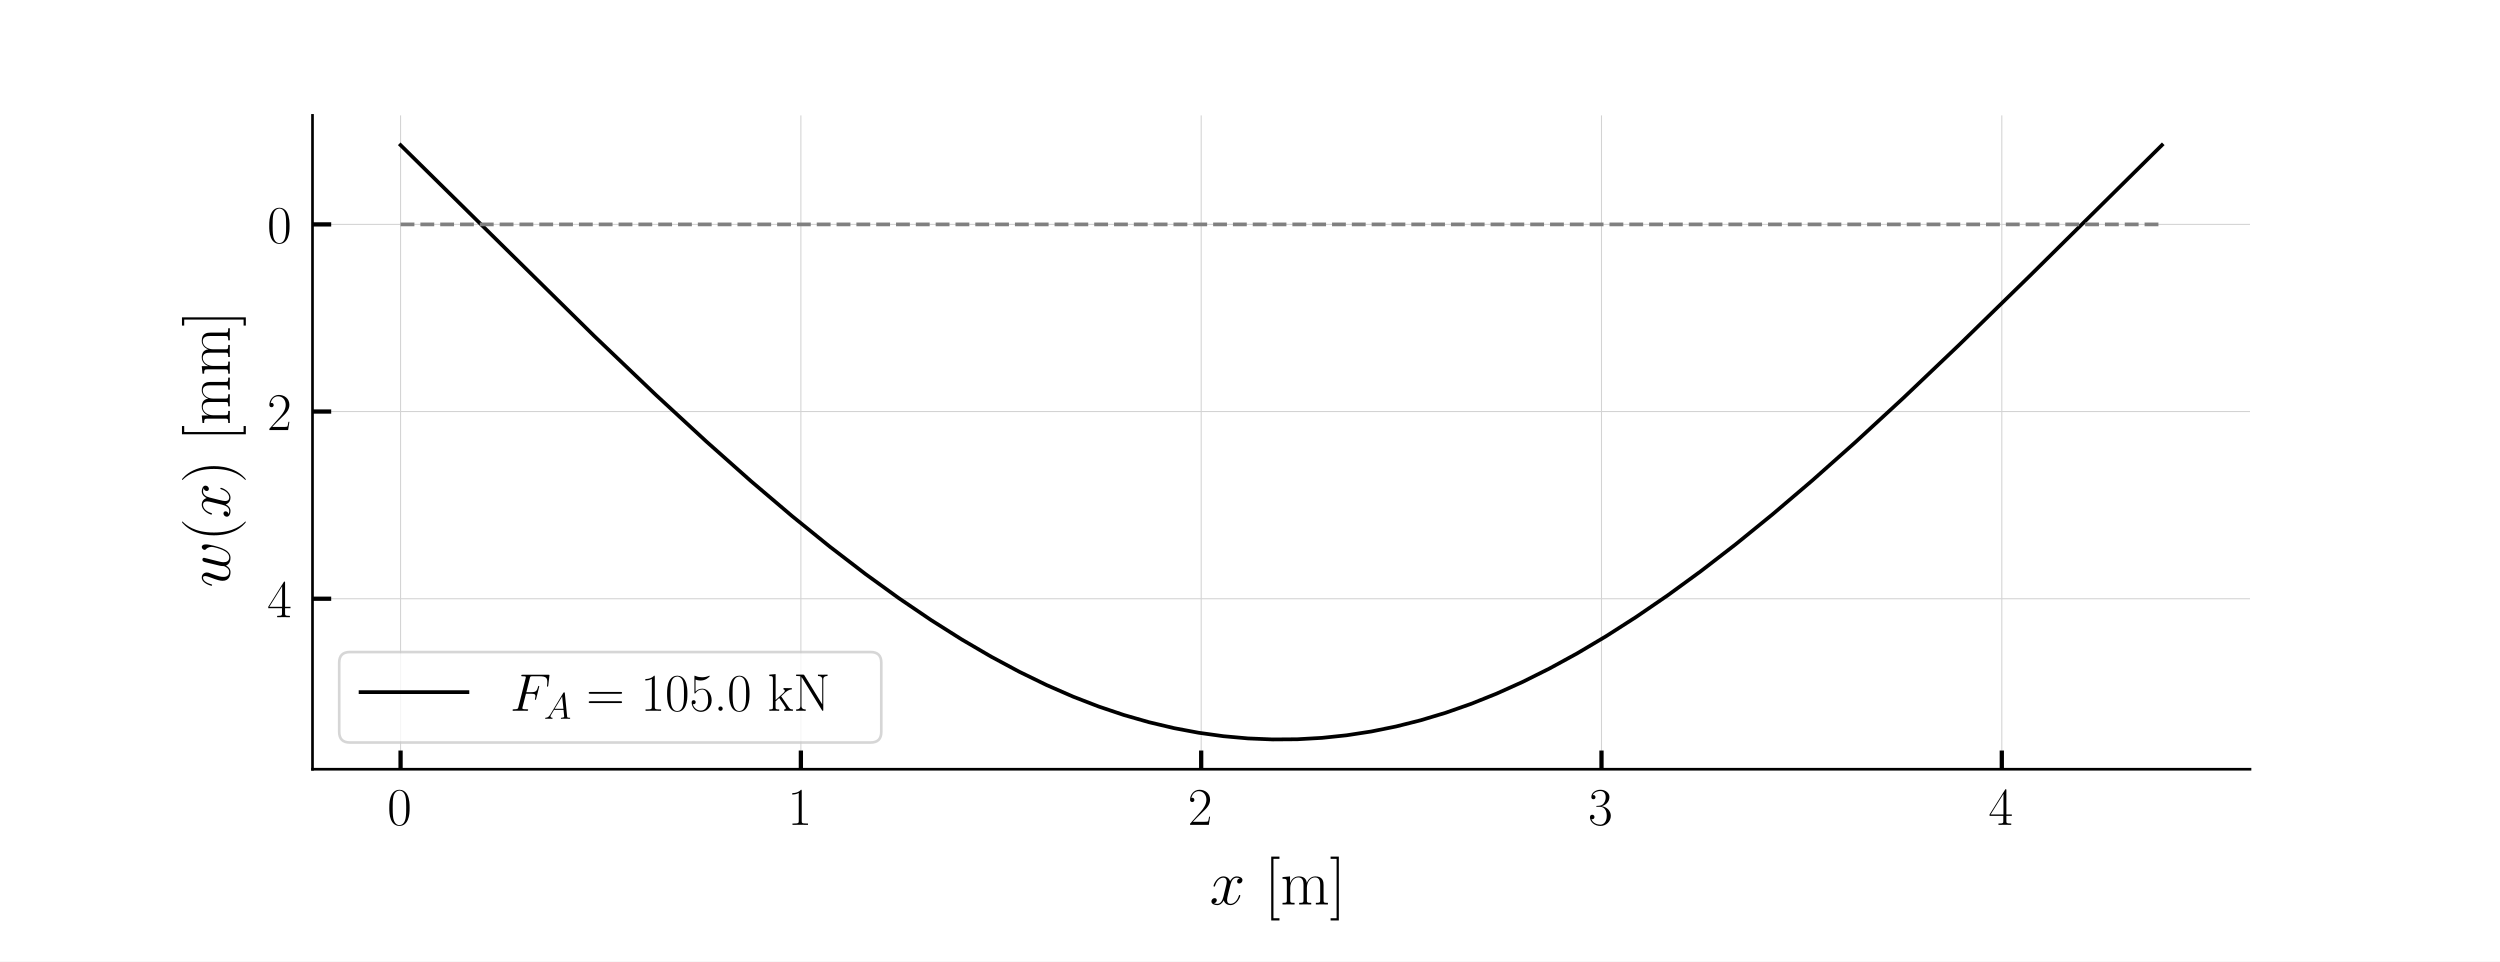
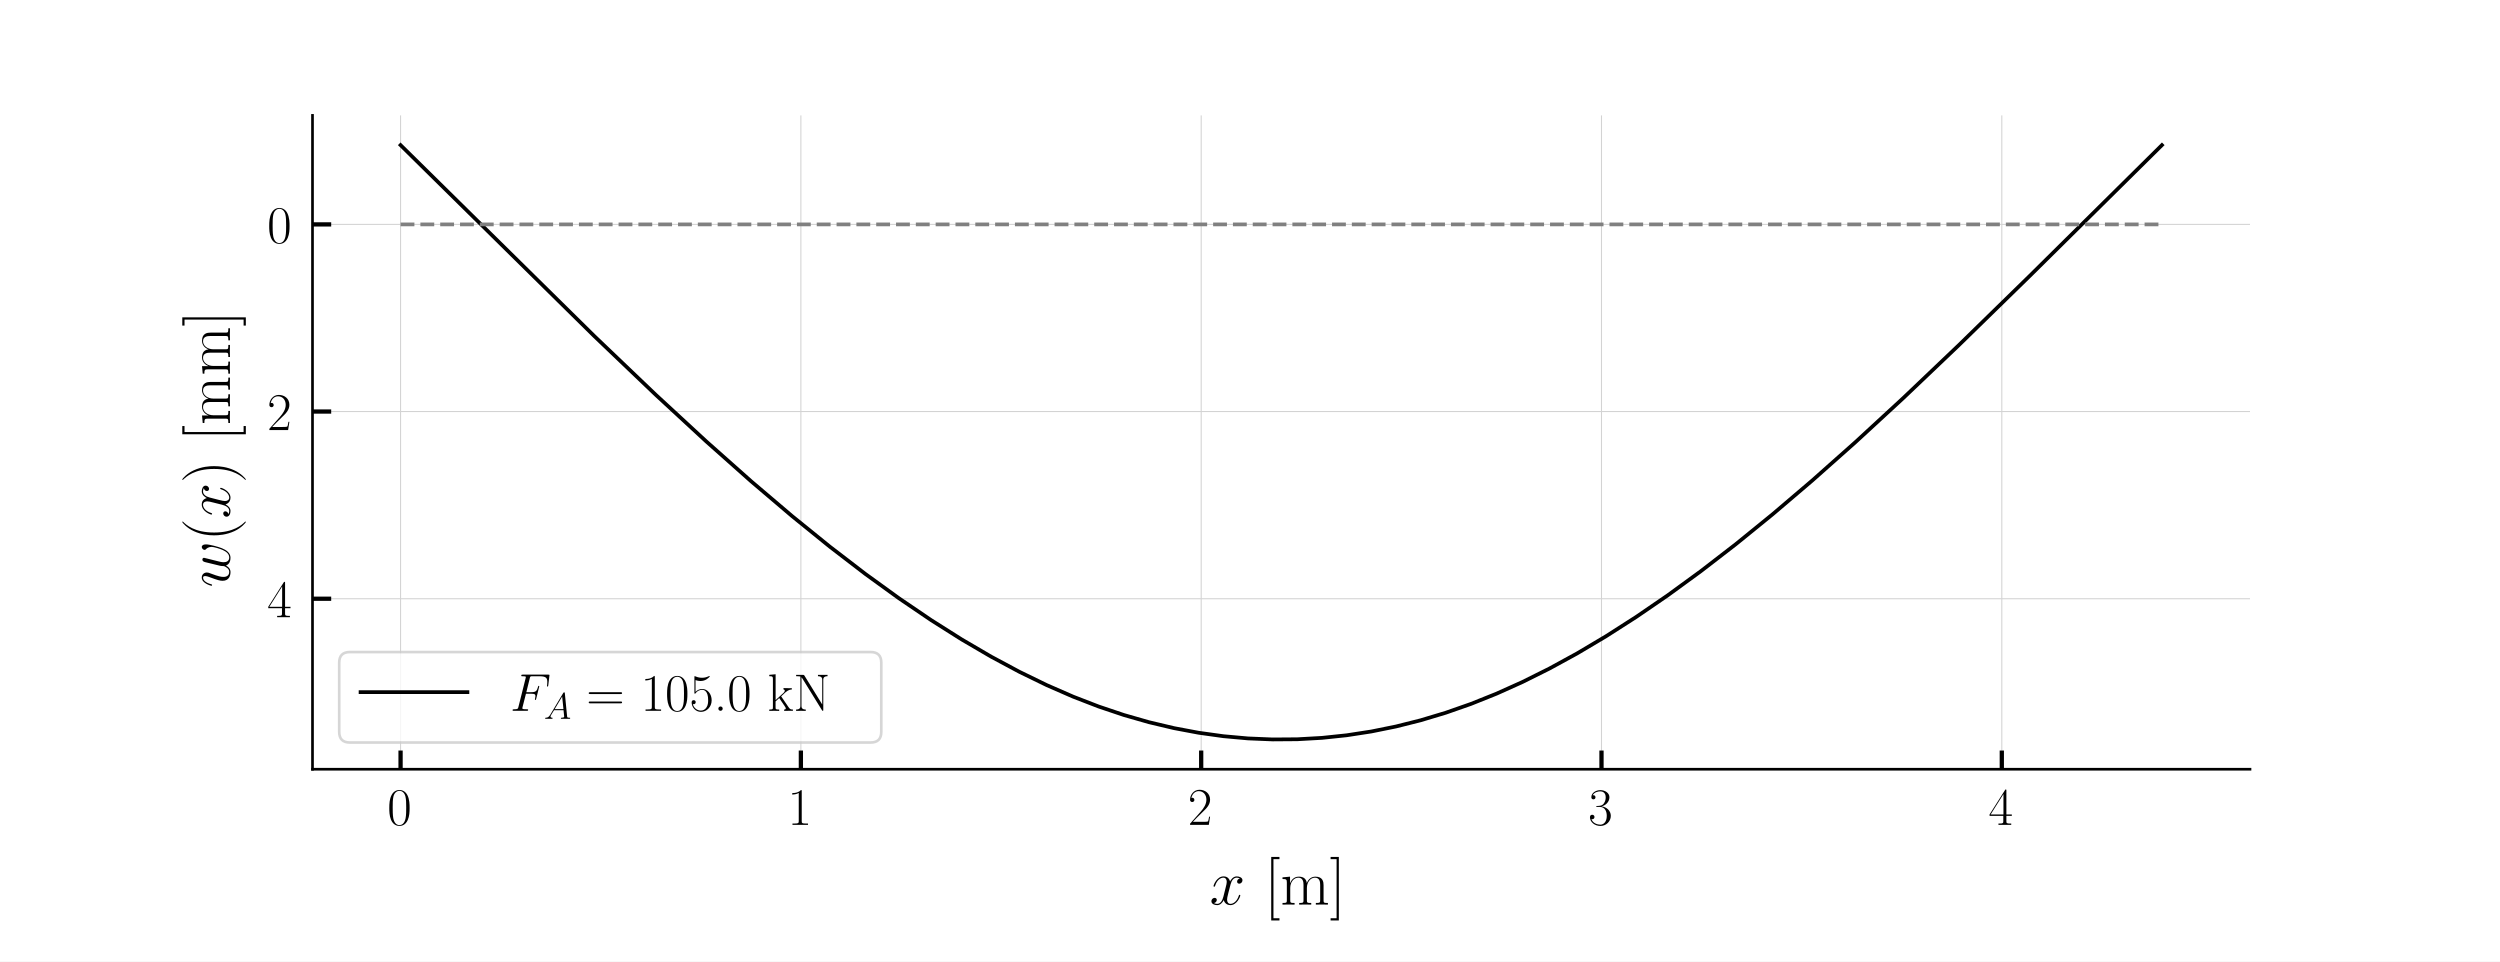
<svg xmlns="http://www.w3.org/2000/svg" xmlns:xlink="http://www.w3.org/1999/xlink" width="468pt" height="180pt" viewBox="0 0 468 180" version="1.1">
  <defs>
    <style type="text/css">*{stroke-linejoin: round; stroke-linecap: butt}</style>
  </defs>
  <g id="figure_1">
    <g id="patch_1">
      <path d="M 0 180  L 468 180  L 468 0  L 0 0  z " style="fill: #ffffff" />
    </g>
    <g id="axes_1">
      <g id="patch_2">
        <path d="M 58.5 144  L 421.2 144  L 421.2 21.6  L 58.5 21.6  z " style="fill: #ffffff" />
      </g>
      <g id="matplotlib.axis_1">
        <g id="xtick_1">
          <g id="line2d_1">
-             <path d="M 74.986 144  L 74.986 21.6  " clip-path="url(#pdda56f0869)" style="fill: none; stroke: #d3d3d3; stroke-width: 0.2; stroke-linecap: square" />
+             <path d="M 74.986 144  L 74.986 21.6  " clip-path="url(#p6f127639c9)" style="fill: none; stroke: #d3d3d3; stroke-width: 0.2; stroke-linecap: square" />
          </g>
          <g id="line2d_2">
            <defs>
-               <path id="m2e95ad4bac" d="M 0 0  L 0 -3.5  " style="stroke: #000000; stroke-width: 0.8" />
-             </defs>
-             <g>
-               <use xlink:href="#m2e95ad4bac" x="74.986" y="144" style="stroke: #000000; stroke-width: 0.8" />
+               <path id="m2829075658" d="M 0 0  L 0 -3.5  " style="stroke: #000000; stroke-width: 0.8" />
+             </defs>
+             <g>
+               <use xlink:href="#m2829075658" x="74.986" y="144" style="stroke: #000000; stroke-width: 0.8" />
            </g>
          </g>
          <g id="text_1">
            <g transform="translate(72.4957 154.4185) scale(0.1 -0.1)">
              <defs>
-                 <path id="CMR17-30" d="M 2688 2038  C 2688 2430 2682 3099 2413 3613  C 2176 4063 1798 4224 1466 4224  C 1158 4224 768 4082 525 3620  C 269 3137 243 2539 243 2038  C 243 1671 250 1112 448 623  C 723 -39 1216 -128 1466 -128  C 1760 -128 2208 -7 2470 604  C 2662 1048 2688 1568 2688 2038  z M 1466 -26  C 1056 -26 813 328 723 816  C 653 1196 653 1749 653 2109  C 653 2604 653 3015 736 3407  C 858 3954 1216 4121 1466 4121  C 1728 4121 2067 3947 2189 3420  C 2272 3054 2278 2623 2278 2109  C 2278 1691 2278 1176 2202 797  C 2067 96 1690 -26 1466 -26  z " transform="scale(0.015625)" />
+                 <path id="CMR17-30" d="M 2688 2025  C 2688 2416 2682 3080 2413 3591  C 2176 4039 1798 4198 1466 4198  C 1158 4198 768 4058 525 3597  C 269 3118 243 2524 243 2025  C 243 1661 250 1106 448 619  C 723 -39 1216 -128 1466 -128  C 1760 -128 2208 -7 2470 600  C 2662 1042 2688 1559 2688 2025  z M 1466 -26  C 1056 -26 813 325 723 812  C 653 1188 653 1738 653 2096  C 653 2588 653 2997 736 3387  C 858 3929 1216 4096 1466 4096  C 1728 4096 2067 3923 2189 3400  C 2272 3036 2278 2607 2278 2096  C 2278 1680 2278 1169 2202 792  C 2067 95 1690 -26 1466 -26  z " transform="scale(0.015625)" />
              </defs>
              <use xlink:href="#CMR17-30" transform="scale(0.996264)" />
            </g>
          </g>
        </g>
        <g id="xtick_2">
          <g id="line2d_3">
-             <path d="M 149.924 144  L 149.924 21.6  " clip-path="url(#pdda56f0869)" style="fill: none; stroke: #d3d3d3; stroke-width: 0.2; stroke-linecap: square" />
+             <path d="M 149.924 144  L 149.924 21.6  " clip-path="url(#p6f127639c9)" style="fill: none; stroke: #d3d3d3; stroke-width: 0.2; stroke-linecap: square" />
          </g>
          <g id="line2d_4">
            <g>
-               <use xlink:href="#m2e95ad4bac" x="149.924" y="144" style="stroke: #000000; stroke-width: 0.8" />
+               <use xlink:href="#m2829075658" x="149.924" y="144" style="stroke: #000000; stroke-width: 0.8" />
            </g>
          </g>
          <g id="text_2">
            <g transform="translate(147.4337 154.4185) scale(0.1 -0.1)">
              <defs>
-                 <path id="CMR17-31" d="M 1702 4083  C 1702 4217 1696 4224 1606 4224  C 1357 3927 979 3833 621 3820  C 602 3820 570 3820 563 3808  C 557 3795 557 3782 557 3648  C 755 3648 1088 3686 1344 3839  L 1344 467  C 1344 243 1331 166 781 166  L 589 166  L 589 0  C 896 6 1216 12 1523 12  C 1830 12 2150 6 2458 0  L 2458 166  L 2266 166  C 1715 166 1702 236 1702 467  L 1702 4083  z " transform="scale(0.015625)" />
+                 <path id="CMR17-31" d="M 1702 4058  C 1702 4192 1696 4192 1606 4192  C 1357 3916 979 3827 621 3827  C 602 3827 570 3827 563 3808  C 557 3795 557 3782 557 3648  C 755 3648 1088 3686 1344 3839  L 1344 461  C 1344 236 1331 160 781 160  L 589 160  L 589 0  C 896 0 1216 0 1523 0  C 1830 0 2150 0 2458 0  L 2458 160  L 2266 160  C 1715 160 1702 230 1702 458  L 1702 4058  z " transform="scale(0.015625)" />
              </defs>
              <use xlink:href="#CMR17-31" transform="scale(0.996264)" />
            </g>
          </g>
        </g>
        <g id="xtick_3">
          <g id="line2d_5">
-             <path d="M 224.862 144  L 224.862 21.6  " clip-path="url(#pdda56f0869)" style="fill: none; stroke: #d3d3d3; stroke-width: 0.2; stroke-linecap: square" />
+             <path d="M 224.862 144  L 224.862 21.6  " clip-path="url(#p6f127639c9)" style="fill: none; stroke: #d3d3d3; stroke-width: 0.2; stroke-linecap: square" />
          </g>
          <g id="line2d_6">
            <g>
-               <use xlink:href="#m2e95ad4bac" x="224.862" y="144" style="stroke: #000000; stroke-width: 0.8" />
+               <use xlink:href="#m2829075658" x="224.862" y="144" style="stroke: #000000; stroke-width: 0.8" />
            </g>
          </g>
          <g id="text_3">
            <g transform="translate(222.3717 154.4185) scale(0.1 -0.1)">
              <defs>
-                 <path id="CMR17-32" d="M 2669 990  L 2554 990  C 2490 537 2438 460 2413 422  C 2381 371 1920 371 1830 371  L 602 371  C 832 620 1280 1073 1824 1596  C 2214 1966 2669 2400 2669 3033  C 2669 3788 2067 4224 1395 4224  C 691 4224 262 3603 262 3027  C 262 2777 448 2745 525 2745  C 589 2745 781 2783 781 3007  C 781 3206 614 3264 525 3264  C 486 3264 448 3257 422 3244  C 544 3788 915 4057 1306 4057  C 1862 4057 2227 3616 2227 3033  C 2227 2477 1901 1998 1536 1583  L 262 147  L 262 0  L 2515 0  L 2669 990  z " transform="scale(0.015625)" />
+                 <path id="CMR17-32" d="M 2669 989  L 2554 989  C 2490 536 2438 459 2413 420  C 2381 369 1920 369 1830 369  L 602 369  C 832 619 1280 1072 1824 1597  C 2214 1967 2669 2402 2669 3035  C 2669 3790 2067 4224 1395 4224  C 691 4224 262 3604 262 3030  C 262 2780 448 2748 525 2748  C 589 2748 781 2787 781 3010  C 781 3207 614 3264 525 3264  C 486 3264 448 3258 422 3245  C 544 3790 915 4058 1306 4058  C 1862 4058 2227 3617 2227 3035  C 2227 2479 1901 2000 1536 1584  L 262 146  L 262 0  L 2515 0  L 2669 989  z " transform="scale(0.015625)" />
              </defs>
              <use xlink:href="#CMR17-32" transform="scale(0.996264)" />
            </g>
          </g>
        </g>
        <g id="xtick_4">
          <g id="line2d_7">
-             <path d="M 299.8 144  L 299.8 21.6  " clip-path="url(#pdda56f0869)" style="fill: none; stroke: #d3d3d3; stroke-width: 0.2; stroke-linecap: square" />
+             <path d="M 299.8 144  L 299.8 21.6  " clip-path="url(#p6f127639c9)" style="fill: none; stroke: #d3d3d3; stroke-width: 0.2; stroke-linecap: square" />
          </g>
          <g id="line2d_8">
            <g>
-               <use xlink:href="#m2e95ad4bac" x="299.8" y="144" style="stroke: #000000; stroke-width: 0.8" />
+               <use xlink:href="#m2829075658" x="299.8" y="144" style="stroke: #000000; stroke-width: 0.8" />
            </g>
          </g>
          <g id="text_4">
            <g transform="translate(297.3097 154.4185) scale(0.1 -0.1)">
              <defs>
-                 <path id="CMR17-33" d="M 1414 2176  C 1984 2176 2234 1673 2234 1094  C 2234 322 1824 25 1453 25  C 1114 25 563 193 390 691  C 422 678 454 678 486 678  C 640 678 755 780 755 947  C 755 1132 614 1216 486 1216  C 378 1216 211 1164 211 927  C 211 335 787 -128 1466 -128  C 2176 -128 2720 432 2720 1087  C 2720 1718 2208 2176 1600 2246  C 2086 2347 2554 2776 2554 3353  C 2554 3856 2048 4224 1472 4224  C 890 4224 378 3862 378 3347  C 378 3123 544 3084 627 3084  C 762 3084 877 3167 877 3334  C 877 3500 762 3584 627 3584  C 602 3584 570 3584 544 3571  C 730 3999 1235 4076 1459 4076  C 1683 4076 2106 3966 2106 3347  C 2106 3167 2080 2851 1862 2574  C 1670 2329 1453 2316 1242 2297  C 1210 2297 1062 2284 1037 2284  C 992 2278 966 2272 966 2227  C 966 2182 973 2176 1101 2176  L 1414 2176  z " transform="scale(0.015625)" />
+                 <path id="CMR17-33" d="M 1414 2157  C 1984 2157 2234 1662 2234 1090  C 2234 320 1824 25 1453 25  C 1114 25 563 194 390 693  C 422 680 454 680 486 680  C 640 680 755 782 755 948  C 755 1133 614 1216 486 1216  C 378 1216 211 1165 211 926  C 211 335 787 -128 1466 -128  C 2176 -128 2720 430 2720 1085  C 2720 1707 2208 2157 1600 2227  C 2086 2328 2554 2756 2554 3329  C 2554 3820 2048 4179 1472 4179  C 890 4179 378 3829 378 3329  C 378 3110 544 3072 627 3072  C 762 3072 877 3155 877 3321  C 877 3486 762 3569 627 3569  C 602 3569 570 3569 544 3557  C 730 3959 1235 4032 1459 4032  C 1683 4032 2106 3925 2106 3320  C 2106 3143 2080 2828 1862 2550  C 1670 2304 1453 2304 1242 2284  C 1210 2284 1062 2269 1037 2269  C 992 2263 966 2257 966 2208  C 966 2163 973 2157 1101 2157  L 1414 2157  z " transform="scale(0.015625)" />
              </defs>
              <use xlink:href="#CMR17-33" transform="scale(0.996264)" />
            </g>
          </g>
        </g>
        <g id="xtick_5">
          <g id="line2d_9">
-             <path d="M 374.738 144  L 374.738 21.6  " clip-path="url(#pdda56f0869)" style="fill: none; stroke: #d3d3d3; stroke-width: 0.2; stroke-linecap: square" />
+             <path d="M 374.738 144  L 374.738 21.6  " clip-path="url(#p6f127639c9)" style="fill: none; stroke: #d3d3d3; stroke-width: 0.2; stroke-linecap: square" />
          </g>
          <g id="line2d_10">
            <g>
-               <use xlink:href="#m2e95ad4bac" x="374.738" y="144" style="stroke: #000000; stroke-width: 0.8" />
+               <use xlink:href="#m2829075658" x="374.738" y="144" style="stroke: #000000; stroke-width: 0.8" />
            </g>
          </g>
          <g id="text_5">
            <g transform="translate(372.2478 154.4185) scale(0.1 -0.1)">
              <defs>
-                 <path id="CMR17-34" d="M 2150 4147  C 2150 4281 2144 4288 2029 4288  L 128 1254  L 128 1088  L 1779 1088  L 1779 460  C 1779 230 1766 166 1318 166  L 1197 166  L 1197 0  C 1402 12 1747 12 1965 12  C 2182 12 2528 12 2733 0  L 2733 166  L 2611 166  C 2163 166 2150 230 2150 460  L 2150 1088  L 2803 1088  L 2803 1254  L 2150 1254  L 2150 4147  z M 1798 3723  L 1798 1254  L 256 1254  L 1798 3723  z " transform="scale(0.015625)" />
+                 <path id="CMR17-34" d="M 2150 4122  C 2150 4256 2144 4256 2029 4256  L 128 1254  L 128 1088  L 1779 1088  L 1779 457  C 1779 224 1766 160 1318 160  L 1197 160  L 1197 0  C 1402 0 1747 0 1965 0  C 2182 0 2528 0 2733 0  L 2733 160  L 2611 160  C 2163 160 2150 224 2150 457  L 2150 1088  L 2803 1088  L 2803 1254  L 2150 1254  L 2150 4122  z M 1798 3703  L 1798 1254  L 256 1254  L 1798 3703  z " transform="scale(0.015625)" />
              </defs>
              <use xlink:href="#CMR17-34" transform="scale(0.996264)" />
            </g>
          </g>
        </g>
        <g id="text_6">
          <g transform="translate(226.4438 169.3221) scale(0.12 -0.12)">
            <defs>
-               <path id="CMMI12-78" d="M 3034 2624  C 2829 2585 2752 2431 2752 2310  C 2752 2156 2874 2105 2963 2105  C 3155 2105 3290 2271 3290 2444  C 3290 2694 2982 2816 2714 2816  C 2323 2816 2106 2451 2048 2329  C 1901 2790 1504 2816 1389 2816  C 736 2816 390 1993 390 1849  C 390 1823 416 1790 461 1790  C 512 1790 525 1829 538 1855  C 755 2572 1184 2687 1370 2687  C 1658 2687 1715 2438 1715 2284  C 1715 2143 1677 1993 1600 1678  L 1382 778  C 1286 390 1101 64 762 64  C 730 64 570 64 435 126  C 666 166 717 358 717 435  C 717 563 621 640 499 640  C 346 640 179 505 179 300  C 179 57 480 -64 755 -64  C 1062 -64 1280 153 1414 415  C 1517 64 1837 -64 2074 -64  C 2726 -64 3072 751 3072 896  C 3072 929 3046 955 3008 955  C 2950 955 2944 922 2925 870  C 2752 300 2381 64 2093 64  C 1869 64 1747 204 1747 467  C 1747 607 1773 712 1875 1146  L 2099 2039  C 2195 2425 2413 2687 2707 2687  C 2720 2687 2899 2687 3034 2624  z " transform="scale(0.015625)" />
-               <path id="CMR17-5b" d="M 1504 -1600  L 1504 -1376  L 902 -1376  L 902 4575  L 1504 4575  L 1504 4800  L 678 4800  L 678 -1600  L 1504 -1600  z " transform="scale(0.015625)" />
-               <path id="CMR17-6d" d="M 4326 1954  C 4326 2276 4269 2816 3507 2816  C 3072 2816 2771 2520 2656 2173  L 2650 2173  C 2573 2700 2195 2816 1837 2816  C 1331 2816 1069 2424 973 2166  L 966 2166  L 966 2816  L 211 2745  L 211 2578  C 589 2578 646 2540 646 2231  L 646 443  C 646 198 621 166 211 166  L 211 0  C 365 12 646 12 813 12  C 979 12 1267 12 1421 0  L 1421 166  C 1011 166 986 192 986 443  L 986 1678  C 986 2269 1344 2713 1792 2713  C 2266 2713 2317 2289 2317 1980  L 2317 443  C 2317 198 2291 166 1882 166  L 1882 0  C 2035 12 2317 12 2483 12  C 2650 12 2938 12 3091 0  L 3091 166  C 2682 166 2656 192 2656 443  L 2656 1678  C 2656 2269 3014 2713 3462 2713  C 3936 2713 3987 2289 3987 1980  L 3987 443  C 3987 198 3962 166 3552 166  L 3552 0  C 3706 12 3987 12 4154 12  C 4320 12 4608 12 4762 0  L 4762 166  C 4352 166 4326 192 4326 443  L 4326 1954  z " transform="scale(0.015625)" />
-               <path id="CMR17-5d" d="M 915 4800  L 90 4800  L 90 4575  L 691 4575  L 691 -1376  L 90 -1376  L 90 -1600  L 915 -1600  L 915 4800  z " transform="scale(0.015625)" />
+               <path id="CMMI12-78" d="M 3034 2606  C 2829 2567 2752 2414 2752 2293  C 2752 2139 2874 2088 2963 2088  C 3155 2088 3290 2254 3290 2427  C 3290 2695 2982 2816 2714 2816  C 2323 2816 2106 2433 2048 2312  C 1901 2816 1504 2816 1389 2816  C 736 2816 390 1980 390 1839  C 390 1814 416 1782 461 1782  C 512 1782 525 1820 538 1846  C 755 2555 1184 2689 1370 2689  C 1658 2689 1715 2420 1715 2267  C 1715 2127 1677 1980 1600 1673  L 1382 798  C 1286 415 1101 64 762 64  C 730 64 570 64 435 147  C 666 192 717 383 717 460  C 717 588 621 664 499 664  C 346 664 179 530 179 326  C 179 57 480 -64 755 -64  C 1062 -64 1280 179 1414 441  C 1517 64 1837 -64 2074 -64  C 2726 -64 3072 773 3072 913  C 3072 945 3046 971 3008 971  C 2950 971 2944 939 2925 888  C 2752 326 2381 64 2093 64  C 1869 64 1747 230 1747 492  C 1747 632 1773 734 1875 1156  L 2099 2024  C 2195 2408 2413 2689 2707 2689  C 2720 2689 2899 2689 3034 2606  z " transform="scale(0.015625)" />
+               <path id="CMR17-5b" d="M 1504 -1600  L 1504 -1377  L 902 -1377  L 902 4544  L 1504 4544  L 1504 4767  L 678 4767  L 678 -1600  L 1504 -1600  z " transform="scale(0.015625)" />
+               <path id="CMR17-6d" d="M 4326 1933  C 4326 2252 4269 2790 3507 2790  C 3072 2790 2771 2496 2656 2151  L 2650 2151  C 2573 2676 2195 2790 1837 2790  C 1331 2790 1069 2400 973 2144  L 966 2144  L 966 2790  L 211 2720  L 211 2554  C 589 2554 646 2515 646 2208  L 646 428  C 646 184 621 153 211 153  L 211 -13  C 365 0 646 0 813 0  C 979 0 1267 0 1421 -13  L 1421 153  C 1011 153 986 178 986 428  L 986 1658  C 986 2247 1344 2688 1792 2688  C 2266 2688 2317 2266 2317 1958  L 2317 428  C 2317 184 2291 153 1882 153  L 1882 -13  C 2035 0 2317 0 2483 0  C 2650 0 2938 0 3091 -13  L 3091 153  C 2682 153 2656 178 2656 428  L 2656 1658  C 2656 2247 3014 2688 3462 2688  C 3936 2688 3987 2266 3987 1958  L 3987 428  C 3987 184 3962 153 3552 153  L 3552 -13  C 3706 0 3987 0 4154 0  C 4320 0 4608 0 4762 -13  L 4762 153  C 4352 153 4326 178 4326 428  L 4326 1933  z " transform="scale(0.015625)" />
+               <path id="CMR17-5d" d="M 915 4767  L 90 4767  L 90 4544  L 691 4544  L 691 -1377  L 90 -1377  L 90 -1600  L 915 -1600  L 915 4767  z " transform="scale(0.015625)" />
            </defs>
            <use xlink:href="#CMMI12-78" transform="scale(0.996264)" />
            <use xlink:href="#CMR17-5b" transform="translate(85.51003 0) scale(0.996264)" />
            <use xlink:href="#CMR17-6d" transform="translate(110.3811 0) scale(0.996264)" />
            <use xlink:href="#CMR17-5d" transform="translate(187.3007 0) scale(0.996264)" />
          </g>
        </g>
      </g>
      <g id="matplotlib.axis_2">
        <g id="ytick_1">
          <g id="line2d_11">
-             <path d="M 58.5 42.003  L 421.2 42.003  " clip-path="url(#pdda56f0869)" style="fill: none; stroke: #d3d3d3; stroke-width: 0.2; stroke-linecap: square" />
+             <path d="M 58.5 42.003  L 421.2 42.003  " clip-path="url(#p6f127639c9)" style="fill: none; stroke: #d3d3d3; stroke-width: 0.2; stroke-linecap: square" />
          </g>
          <g id="line2d_12">
            <defs>
-               <path id="m8fa0e050f7" d="M 0 0  L 3.5 0  " style="stroke: #000000; stroke-width: 0.8" />
-             </defs>
-             <g>
-               <use xlink:href="#m8fa0e050f7" x="58.5" y="42.003" style="stroke: #000000; stroke-width: 0.8" />
+               <path id="m464576a857" d="M 0 0  L 3.5 0  " style="stroke: #000000; stroke-width: 0.8" />
+             </defs>
+             <g>
+               <use xlink:href="#m464576a857" x="58.5" y="42.003" style="stroke: #000000; stroke-width: 0.8" />
            </g>
          </g>
          <g id="text_7">
            <g transform="translate(50.01866 45.46245) scale(0.1 -0.1)">
              <use xlink:href="#CMR17-30" transform="scale(0.996264)" />
            </g>
          </g>
        </g>
        <g id="ytick_2">
          <g id="line2d_13">
-             <path d="M 58.5 77.044  L 421.2 77.044  " clip-path="url(#pdda56f0869)" style="fill: none; stroke: #d3d3d3; stroke-width: 0.2; stroke-linecap: square" />
+             <path d="M 58.5 77.044  L 421.2 77.044  " clip-path="url(#p6f127639c9)" style="fill: none; stroke: #d3d3d3; stroke-width: 0.2; stroke-linecap: square" />
          </g>
          <g id="line2d_14">
            <g>
-               <use xlink:href="#m8fa0e050f7" x="58.5" y="77.044" style="stroke: #000000; stroke-width: 0.8" />
+               <use xlink:href="#m464576a857" x="58.5" y="77.044" style="stroke: #000000; stroke-width: 0.8" />
            </g>
          </g>
          <g id="text_8">
            <g transform="translate(50.01866 80.50353) scale(0.1 -0.1)">
              <use xlink:href="#CMR17-32" transform="scale(0.996264)" />
            </g>
          </g>
        </g>
        <g id="ytick_3">
          <g id="line2d_15">
-             <path d="M 58.5 112.085  L 421.2 112.085  " clip-path="url(#pdda56f0869)" style="fill: none; stroke: #d3d3d3; stroke-width: 0.2; stroke-linecap: square" />
+             <path d="M 58.5 112.085  L 421.2 112.085  " clip-path="url(#p6f127639c9)" style="fill: none; stroke: #d3d3d3; stroke-width: 0.2; stroke-linecap: square" />
          </g>
          <g id="line2d_16">
            <g>
-               <use xlink:href="#m8fa0e050f7" x="58.5" y="112.085" style="stroke: #000000; stroke-width: 0.8" />
+               <use xlink:href="#m464576a857" x="58.5" y="112.085" style="stroke: #000000; stroke-width: 0.8" />
            </g>
          </g>
          <g id="text_9">
            <g transform="translate(50.01866 115.5446) scale(0.1 -0.1)">
              <use xlink:href="#CMR17-34" transform="scale(0.996264)" />
            </g>
          </g>
        </g>
        <g id="text_10">
          <g transform="translate(43.02987 109.9808) rotate(-90) scale(0.12 -0.12)">
            <defs>
-               <path id="CMMI12-77" d="M 2202 389  C 2342 6 2739 -64 2982 -64  C 3469 -64 3757 357 3936 798  C 4083 1168 4320 2011 4320 2388  C 4320 2777 4122 2816 4064 2816  C 3910 2816 3770 2662 3770 2534  C 3770 2458 3814 2413 3846 2388  C 3904 2330 4070 2158 4070 1826  C 4070 1609 3891 1008 3757 708  C 3578 319 3341 64 3008 64  C 2650 64 2534 332 2534 625  C 2534 810 2592 1034 2618 1142  L 2886 2215  C 2918 2343 2976 2566 2976 2591  C 2976 2687 2899 2752 2803 2752  C 2618 2752 2573 2591 2534 2438  C 2470 2189 2202 1110 2176 970  C 2150 861 2150 791 2150 651  C 2150 498 1946 255 1939 242  C 1869 172 1766 64 1568 64  C 1062 64 1062 542 1062 651  C 1062 855 1107 1136 1395 1896  C 1472 2094 1504 2177 1504 2305  C 1504 2573 1312 2816 998 2816  C 410 2816 173 1890 173 1838  C 173 1813 198 1781 243 1781  C 301 1781 307 1807 333 1896  C 493 2458 742 2687 979 2687  C 1043 2687 1146 2681 1146 2477  C 1146 2445 1146 2311 1037 2030  C 736 1232 672 970 672 728  C 672 57 1222 -64 1549 -64  C 1658 -64 1946 -64 2202 389  z " transform="scale(0.015625)" />
-               <path id="CMR17-28" d="M 1958 -1562  C 1958 -1556 1958 -1543 1939 -1524  C 1645 -1223 858 -403 858 1596  C 858 3595 1632 4408 1946 4729  C 1946 4735 1958 4748 1958 4767  C 1958 4787 1939 4800 1914 4800  C 1843 4800 1299 4325 986 3620  C 666 2909 576 2218 576 1603  C 576 1141 621 360 1005 -467  C 1312 -1133 1837 -1600 1914 -1600  C 1946 -1600 1958 -1588 1958 -1562  z " transform="scale(0.015625)" />
-               <path id="CMR17-29" d="M 1683 1596  C 1683 2057 1638 2839 1254 3665  C 947 4332 422 4800 346 4800  C 326 4800 301 4793 301 4761  C 301 4748 307 4742 314 4729  C 621 4408 1402 3595 1402 1603  C 1402 -396 627 -1210 314 -1530  C 307 -1543 301 -1549 301 -1562  C 301 -1594 326 -1600 346 -1600  C 416 -1600 960 -1127 1274 -422  C 1594 289 1683 981 1683 1596  z " transform="scale(0.015625)" />
+               <path id="CMMI12-77" d="M 2202 390  C 2342 6 2739 -64 2982 -64  C 3469 -64 3757 358 3936 798  C 4083 1169 4320 2012 4320 2389  C 4320 2778 4122 2816 4064 2816  C 3910 2816 3770 2663 3770 2535  C 3770 2459 3814 2414 3846 2389  C 3904 2331 4070 2159 4070 1827  C 4070 1609 3891 1009 3757 709  C 3578 319 3341 64 3008 64  C 2650 64 2534 332 2534 626  C 2534 811 2592 1035 2618 1143  L 2886 2216  C 2918 2344 2976 2567 2976 2593  C 2976 2689 2899 2753 2803 2753  C 2618 2753 2573 2593 2534 2440  C 2470 2191 2202 1111 2176 971  C 2150 862 2150 792 2150 651  C 2150 498 1946 255 1939 243  C 1869 172 1766 64 1568 64  C 1062 64 1062 543 1062 651  C 1062 856 1107 1137 1395 1897  C 1472 2095 1504 2178 1504 2305  C 1504 2574 1312 2816 998 2816  C 410 2816 173 1890 173 1839  C 173 1814 198 1782 243 1782  C 301 1782 307 1807 333 1896  C 493 2454 742 2682 979 2682  C 1043 2682 1146 2682 1146 2478  C 1146 2446 1146 2312 1037 2031  C 736 1233 672 971 672 728  C 672 57 1222 -64 1549 -64  C 1658 -64 1946 -64 2202 390  z " transform="scale(0.015625)" />
+               <path id="CMR17-28" d="M 1958 -1561  C 1958 -1555 1958 -1542 1939 -1523  C 1645 -1224 858 -407 858 1581  C 858 3569 1632 4379 1946 4697  C 1946 4704 1958 4717 1958 4736  C 1958 4755 1939 4768 1914 4768  C 1843 4768 1299 4296 986 3594  C 666 2887 576 2199 576 1588  C 576 1128 621 351 1005 -471  C 1312 -1135 1837 -1600 1914 -1600  C 1946 -1600 1958 -1587 1958 -1561  z " transform="scale(0.015625)" />
+               <path id="CMR17-29" d="M 1683 1581  C 1683 2040 1638 2817 1254 3639  C 947 4303 422 4768 346 4768  C 326 4768 301 4761 301 4729  C 301 4717 307 4710 314 4697  C 621 4378 1402 3568 1402 1584  C 1402 -407 627 -1217 314 -1537  C 307 -1549 301 -1556 301 -1568  C 301 -1600 326 -1600 346 -1600  C 416 -1600 960 -1128 1274 -426  C 1594 281 1683 969 1683 1581  z " transform="scale(0.015625)" />
            </defs>
            <use xlink:href="#CMMI12-77" transform="scale(0.996264)" />
            <use xlink:href="#CMR17-28" transform="translate(72.41291 0.003177) scale(0.996264)" />
            <use xlink:href="#CMMI12-78" transform="translate(107.6937 0) scale(0.996264)" />
            <use xlink:href="#CMR17-29" transform="translate(163.1277 0.003177) scale(0.996264)" />
            <use xlink:href="#CMR17-5b" transform="translate(228.4845 0) scale(0.996264)" />
            <use xlink:href="#CMR17-6d" transform="translate(253.3555 0) scale(0.996264)" />
            <use xlink:href="#CMR17-6d" transform="translate(330.2751 0) scale(0.996264)" />
            <use xlink:href="#CMR17-5d" transform="translate(407.1947 0) scale(0.996264)" />
          </g>
        </g>
      </g>
      <g id="line2d_17">
-         <path d="M 74.986 27.164  L 111.265 62.929  L 122.726 73.875  L 132.208 82.631  L 140.618 90.101  L 148.287 96.62  L 155.377 102.362  L 162.056 107.488  L 168.323 112.024  L 174.342 116.108  L 180.031 119.705  L 185.555 122.935  L 190.832 125.764  L 195.944 128.254  L 200.891 130.415  L 205.673 132.263  L 210.373 133.844  L 215.073 135.192  L 219.773 136.306  L 224.39 137.173  L 229.008 137.815  L 233.625 138.232  L 238.242 138.423  L 242.86 138.389  L 247.477 138.129  L 252.094 137.644  L 256.712 136.934  L 261.329 135.998  L 265.946 134.837  L 270.646 133.424  L 275.346 131.777  L 280.128 129.863  L 284.993 127.675  L 290.022 125.167  L 295.217 122.329  L 300.659 119.098  L 306.265 115.51  L 312.202 111.443  L 318.386 106.933  L 324.9 101.906  L 331.826 96.277  L 339.246 89.958  L 347.327 82.78  L 356.314 74.494  L 366.703 64.603  L 379.978 51.639  L 404.714 27.164  L 404.714 27.164  " clip-path="url(#pdda56f0869)" style="fill: none; stroke: #000000; stroke-width: 0.7; stroke-linecap: square" />
+         <path d="M 74.986 27.164  L 111.265 62.929  L 122.726 73.875  L 132.208 82.631  L 140.618 90.101  L 148.287 96.62  L 155.377 102.362  L 162.056 107.488  L 168.323 112.024  L 174.342 116.108  L 180.031 119.705  L 185.555 122.935  L 190.832 125.764  L 195.944 128.254  L 200.891 130.415  L 205.673 132.263  L 210.373 133.844  L 215.073 135.192  L 219.773 136.306  L 224.39 137.173  L 229.008 137.815  L 233.625 138.232  L 238.242 138.423  L 242.86 138.389  L 247.477 138.129  L 252.094 137.644  L 256.712 136.934  L 261.329 135.998  L 265.946 134.837  L 270.646 133.424  L 275.346 131.777  L 280.128 129.863  L 284.993 127.675  L 290.022 125.167  L 295.217 122.329  L 300.659 119.098  L 306.265 115.51  L 312.202 111.443  L 318.386 106.933  L 324.9 101.906  L 331.826 96.277  L 339.246 89.958  L 347.327 82.78  L 356.314 74.494  L 366.703 64.603  L 379.978 51.639  L 404.714 27.164  L 404.714 27.164  " clip-path="url(#p6f127639c9)" style="fill: none; stroke: #000000; stroke-width: 0.7; stroke-linecap: square" />
      </g>
      <g id="line2d_18">
-         <path d="M 74.986 42.003  L 404.714 42.003  L 404.714 42.003  " clip-path="url(#pdda56f0869)" style="fill: none; stroke-dasharray: 2.59,1.12; stroke-dashoffset: 0; stroke: #808080; stroke-width: 0.7" />
+         <path d="M 74.986 42.003  L 404.714 42.003  L 404.714 42.003  " clip-path="url(#p6f127639c9)" style="fill: none; stroke-dasharray: 2.59,1.12; stroke-dashoffset: 0; stroke: #808080; stroke-width: 0.7" />
      </g>
      <g id="patch_3">
        <path d="M 58.5 144  L 58.5 21.6  " style="fill: none; stroke: #000000; stroke-width: 0.5; stroke-linejoin: miter; stroke-linecap: square" />
      </g>
      <g id="patch_4">
        <path d="M 58.5 144  L 421.2 144  " style="fill: none; stroke: #000000; stroke-width: 0.5; stroke-linejoin: miter; stroke-linecap: square" />
      </g>
      <g id="legend_1">
        <g id="patch_5">
          <path d="M 65.5 139  L 162.977 139  Q 164.977 139 164.977 137  L 164.977 124.063  Q 164.977 122.063 162.977 122.063  L 65.5 122.063  Q 63.5 122.063 63.5 124.063  L 63.5 137  Q 63.5 139 65.5 139  z " style="fill: #ffffff; opacity: 0.8; stroke: #cccccc; stroke-width: 0.5; stroke-linejoin: miter" />
        </g>
        <g id="line2d_19">
          <path d="M 67.5 129.563  L 77.5 129.563  L 87.5 129.563  " style="fill: none; stroke: #000000; stroke-width: 0.7; stroke-linecap: square" />
        </g>
        <g id="text_11">
          <g transform="translate(95.5 133.0628) scale(0.1 -0.1)">
            <defs>
-               <path id="CMMI12-46" d="M 1901 2054  L 2515 2054  C 3002 2054 3040 1947 3040 1764  C 3040 1683 3027 1595 2995 1456  C 2982 1431 2976 1399 2976 1387  C 2976 1343 3002 1318 3046 1318  C 3098 1318 3104 1343 3130 1444  L 3501 2929  C 3501 2955 3482 2993 3437 2993  C 3379 2993 3373 2968 3347 2858  C 3213 2375 3085 2240 2528 2240  L 1946 2240  L 2362 3908  C 2419 4134 2432 4153 2694 4153  L 3552 4153  C 4352 4153 4467 3915 4467 3457  C 4467 3419 4467 3277 4448 3109  C 4442 3084 4429 3000 4429 2974  C 4429 2922 4461 2903 4499 2903  C 4544 2903 4570 2929 4582 3045  L 4717 4172  C 4717 4191 4730 4255 4730 4268  C 4730 4339 4672 4339 4557 4339  L 1523 4339  C 1402 4339 1338 4339 1338 4223  C 1338 4153 1382 4153 1491 4153  C 1888 4153 1888 4108 1888 4037  C 1888 4005 1882 3979 1862 3908  L 998 468  C 941 248 928 185 480 185  C 358 185 294 185 294 70  C 294 0 352 0 390 0  C 512 0 640 12 762 12  L 1594 12  C 1734 12 1888 0 2029 0  C 2086 0 2163 0 2163 115  C 2163 185 2125 185 1984 185  C 1478 185 1466 229 1466 324  C 1466 355 1478 405 1491 449  L 1901 2054  z " transform="scale(0.015625)" />
-               <path id="CMMI12-41" d="M 1088 720  C 864 335 646 205 339 185  C 269 179 218 179 218 64  C 218 25 250 0 294 0  C 410 0 698 12 813 12  C 998 12 1203 0 1382 0  C 1421 0 1498 0 1498 121  C 1498 179 1446 185 1408 185  C 1261 198 1139 250 1139 407  C 1139 498 1178 570 1261 714  L 1747 1536  L 3379 1536  C 3386 1477 3386 1425 3392 1366  C 3411 1196 3488 518 3488 394  C 3488 198 3162 185 3059 185  C 2989 185 2918 185 2918 70  C 2918 0 2976 0 3014 0  C 3123 0 3251 12 3360 12  L 3725 12  C 4115 12 4397 0 4403 0  C 4448 0 4518 0 4518 121  C 4518 185 4461 185 4365 185  C 4013 185 4006 244 3987 440  L 3597 4403  C 3584 4531 3558 4544 3488 4544  C 3424 4544 3386 4531 3328 4435  L 1088 720  z M 1856 1721  L 3142 3831  L 3360 1721  L 1856 1721  z " transform="scale(0.015625)" />
-               <path id="CMR17-3d" d="M 4115 2048  C 4211 2048 4307 2048 4307 2156  C 4307 2272 4198 2272 4090 2272  L 512 2272  C 403 2272 294 2272 294 2156  C 294 2048 390 2048 486 2048  L 4115 2048  z M 4090 927  C 4198 927 4307 927 4307 1043  C 4307 1152 4211 1152 4115 1152  L 486 1152  C 390 1152 294 1152 294 1043  C 294 927 403 927 512 927  L 4090 927  z " transform="scale(0.015625)" />
-               <path id="CMR17-35" d="M 730 3750  C 794 3724 1056 3641 1325 3641  C 1920 3641 2246 3961 2432 4140  C 2432 4191 2432 4224 2394 4224  C 2387 4224 2374 4224 2323 4198  C 2099 4102 1837 4032 1517 4032  C 1325 4032 1037 4055 723 4191  C 653 4224 640 4224 634 4224  C 602 4224 595 4217 595 4090  L 595 2231  C 595 2113 595 2080 659 2080  C 691 2080 704 2093 736 2139  C 941 2435 1222 2560 1542 2560  C 1766 2560 2246 2415 2246 1293  C 2246 1087 2246 716 2054 422  C 1894 159 1645 25 1370 25  C 947 25 518 319 403 812  C 429 806 480 793 506 793  C 589 793 749 838 749 1036  C 749 1209 627 1280 506 1280  C 358 1280 262 1190 262 1011  C 262 454 704 -128 1382 -128  C 2042 -128 2669 441 2669 1267  C 2669 2054 2170 2662 1549 2662  C 1222 2662 947 2540 730 2304  L 730 3750  z " transform="scale(0.015625)" />
-               <path id="CMR17-2e" d="M 1062 262  C 1062 422 934 524 800 524  C 672 524 538 422 538 262  C 538 102 666 0 800 0  C 928 0 1062 102 1062 262  z " transform="scale(0.015625)" />
-               <path id="CMR17-6b" d="M 1670 1679  C 1664 1692 1632 1730 1632 1749  C 1632 1762 2086 2175 2144 2226  C 2509 2532 2739 2563 2906 2570  L 2906 2735  C 2867 2735 2854 2735 2848 2729  L 2534 2722  C 2355 2722 2080 2722 1907 2735  L 1907 2570  C 1997 2563 2061 2513 2061 2423  C 2061 2296 1933 2175 1926 2175  L 960 1298  L 960 4416  L 198 4345  L 198 4179  C 576 4179 634 4141 634 3835  L 634 439  C 634 198 608 166 198 166  L 198 0  C 352 12 634 12 794 12  C 954 12 1235 12 1389 0  L 1389 166  C 979 166 954 191 954 439  L 954 1139  L 1395 1540  L 2042 586  C 2118 471 2182 382 2182 299  C 2182 185 2067 166 1990 166  L 1990 0  C 2144 12 2419 12 2579 12  C 2694 12 2931 6 3040 0  L 3040 166  C 2739 166 2669 223 2477 503  L 1670 1679  z " transform="scale(0.015625)" />
-               <path id="CMR17-4e" d="M 1312 4275  C 1267 4345 1261 4352 1139 4352  L 326 4352  L 326 4185  L 448 4185  C 704 4185 819 4153 838 4147  L 838 624  C 838 465 838 166 326 166  L 326 0  C 474 12 742 12 902 12  C 1062 12 1331 12 1478 0  L 1478 166  C 966 166 966 465 966 624  L 966 4057  C 1011 4019 1011 4007 1056 3943  L 3430 76  C 3475 0 3494 0 3526 0  C 3590 0 3590 19 3590 140  L 3590 3726  C 3590 3885 3590 4185 4102 4185  L 4102 4352  C 3955 4339 3686 4339 3526 4339  C 3366 4339 3098 4339 2950 4352  L 2950 4185  C 3462 4185 3462 3885 3462 3726  L 3462 777  L 1312 4275  z " transform="scale(0.015625)" />
+               <path id="CMMI12-46" d="M 1901 2055  L 2515 2055  C 3002 2055 3040 1946 3040 1761  C 3040 1678 3027 1589 2995 1448  C 2982 1423 2976 1391 2976 1378  C 2976 1333 3002 1308 3046 1308  C 3098 1308 3104 1333 3130 1435  L 3501 2935  C 3501 2961 3482 2999 3437 2999  C 3379 2999 3373 2974 3347 2863  C 3213 2376 3085 2240 2528 2240  L 1946 2240  L 2362 3926  C 2419 4154 2432 4154 2694 4154  L 3552 4154  C 4352 4154 4467 3918 4467 3464  C 4467 3426 4467 3285 4448 3119  C 4442 3094 4429 3011 4429 2985  C 4429 2934 4461 2915 4499 2915  C 4544 2915 4570 2941 4582 3055  L 4717 4174  C 4717 4195 4730 4263 4730 4277  C 4730 4352 4672 4352 4557 4352  L 1523 4352  C 1402 4352 1338 4352 1338 4229  C 1338 4154 1382 4154 1491 4154  C 1888 4154 1888 4113 1888 4050  C 1888 4018 1882 3992 1862 3922  L 998 473  C 941 249 928 185 480 185  C 358 185 294 185 294 70  C 294 0 352 0 390 0  C 512 0 640 0 762 0  L 1594 0  C 1734 0 1888 0 2029 0  C 2086 0 2163 0 2163 115  C 2163 185 2125 185 1984 185  C 1478 185 1466 229 1466 324  C 1466 356 1478 406 1491 449  L 1901 2055  z " transform="scale(0.015625)" />
+               <path id="CMMI12-41" d="M 1088 691  C 864 314 646 186 339 186  C 269 180 218 180 218 58  C 218 24 250 0 294 0  C 410 0 698 0 813 0  C 998 0 1203 0 1382 0  C 1421 0 1498 0 1498 122  C 1498 180 1446 186 1408 186  C 1261 186 1139 236 1139 388  C 1139 476 1178 546 1261 685  L 1747 1479  L 3379 1479  C 3386 1423 3386 1373 3392 1316  C 3411 1152 3488 495 3488 376  C 3488 186 3162 186 3059 186  C 2989 186 2918 186 2918 70  C 2918 0 2976 0 3014 0  C 3123 0 3251 0 3360 0  L 3725 0  C 4115 0 4397 0 4403 0  C 4448 0 4518 0 4518 122  C 4518 186 4461 186 4365 186  C 4013 186 4006 244 3987 434  L 3597 4404  C 3584 4531 3558 4544 3488 4544  C 3424 4544 3386 4531 3328 4435  L 1088 691  z M 1856 1664  L 3142 3819  L 3360 1664  L 1856 1664  z " transform="scale(0.015625)" />
+               <path id="CMR17-3d" d="M 4115 2017  C 4211 2017 4307 2017 4307 2125  C 4307 2240 4198 2240 4090 2240  L 512 2240  C 403 2240 294 2240 294 2125  C 294 2017 390 2017 486 2017  L 4115 2017  z M 4090 896  C 4198 896 4307 896 4307 1011  C 4307 1119 4211 1119 4115 1119  L 486 1119  C 390 1119 294 1119 294 1011  C 294 896 403 896 512 896  L 4090 896  z " transform="scale(0.015625)" />
+               <path id="CMR17-35" d="M 730 3692  C 794 3666 1056 3584 1325 3584  C 1920 3584 2246 3911 2432 4100  C 2432 4157 2432 4192 2394 4192  C 2387 4192 2374 4192 2323 4163  C 2099 4058 1837 3973 1517 3973  C 1325 3973 1037 3999 723 4139  C 653 4171 640 4171 634 4171  C 602 4171 595 4164 595 4037  L 595 2203  C 595 2089 595 2057 659 2057  C 691 2057 704 2070 736 2114  C 941 2401 1222 2522 1542 2522  C 1766 2522 2246 2382 2246 1289  C 2246 1085 2246 715 2054 421  C 1894 159 1645 25 1370 25  C 947 25 518 320 403 814  C 429 807 480 795 506 795  C 589 795 749 840 749 1038  C 749 1210 627 1280 506 1280  C 358 1280 262 1190 262 1011  C 262 454 704 -128 1382 -128  C 2042 -128 2669 440 2669 1264  C 2669 2030 2170 2624 1549 2624  C 1222 2624 947 2503 730 2274  L 730 3692  z " transform="scale(0.015625)" />
+               <path id="CMR17-2e" d="M 1062 261  C 1062 420 934 522 800 522  C 672 522 538 420 538 261  C 538 102 666 0 800 0  C 928 0 1062 102 1062 261  z " transform="scale(0.015625)" />
+               <path id="CMR17-6b" d="M 1670 1673  C 1664 1686 1632 1724 1632 1743  C 1632 1756 2086 2171 2144 2222  C 2509 2528 2739 2560 2906 2560  L 2906 2733  C 2867 2733 2854 2733 2848 2720  L 2534 2720  C 2355 2720 2080 2720 1907 2733  L 1907 2566  C 1997 2559 2061 2508 2061 2419  C 2061 2291 1933 2170 1926 2170  L 960 1289  L 960 4396  L 198 4326  L 198 4160  C 576 4160 634 4122 634 3817  L 634 426  C 634 184 608 153 198 153  L 198 -13  C 352 0 634 0 794 0  C 954 0 1235 0 1389 -13  L 1389 153  C 979 153 954 178 954 428  L 954 1130  L 1395 1532  L 2042 574  C 2118 459 2182 369 2182 286  C 2182 172 2067 153 1990 153  L 1990 -13  C 2144 0 2419 0 2579 0  C 2694 0 2931 0 3040 0  L 3040 153  C 2739 153 2669 210 2477 491  L 1670 1673  z " transform="scale(0.015625)" />
+               <path id="CMR17-4e" d="M 1312 4250  C 1267 4320 1261 4320 1139 4320  L 326 4320  L 326 4160  L 448 4160  C 704 4160 819 4129 838 4122  L 838 610  C 838 451 838 153 326 153  L 326 -13  C 474 0 742 0 902 0  C 1062 0 1331 0 1478 -13  L 1478 153  C 966 153 966 451 966 610  L 966 4033  C 1011 3995 1011 3982 1056 3919  L 3430 76  C 3475 0 3494 0 3526 0  C 3590 0 3590 19 3590 139  L 3590 3705  C 3590 3863 3590 4160 4102 4160  L 4102 4326  C 3955 4320 3686 4320 3526 4320  C 3366 4320 3098 4320 2950 4326  L 2950 4160  C 3462 4160 3462 3862 3462 3703  L 3462 763  L 1312 4250  z " transform="scale(0.015625)" />
            </defs>
            <use xlink:href="#CMMI12-46" transform="scale(0.996264)" />
            <use xlink:href="#CMMI12-41" transform="translate(63.1482 -14.94392) scale(0.697382)" />
            <use xlink:href="#CMR17-3d" transform="translate(142.5096 0) scale(0.996264)" />
            <use xlink:href="#CMR17-31" transform="translate(244.3004 0) scale(0.996264)" />
            <use xlink:href="#CMR17-30" transform="translate(289.9909 0) scale(0.996264)" />
            <use xlink:href="#CMR17-35" transform="translate(335.6814 0) scale(0.996264)" />
            <use xlink:href="#CMR17-2e" transform="translate(381.3718 0) scale(0.996264)" />
            <use xlink:href="#CMR17-30" transform="translate(406.2429 0) scale(0.996264)" />
            <use xlink:href="#CMR17-6b" transform="translate(482.0093 0) scale(0.996264)" />
            <use xlink:href="#CMR17-4e" transform="translate(530.3022 0) scale(0.996264)" />
          </g>
        </g>
      </g>
    </g>
  </g>
  <defs>
-     <clipPath id="pdda56f0869">
+     <clipPath id="p6f127639c9">
      <rect x="58.5" y="21.6" width="362.7" height="122.4" />
    </clipPath>
  </defs>
</svg>
